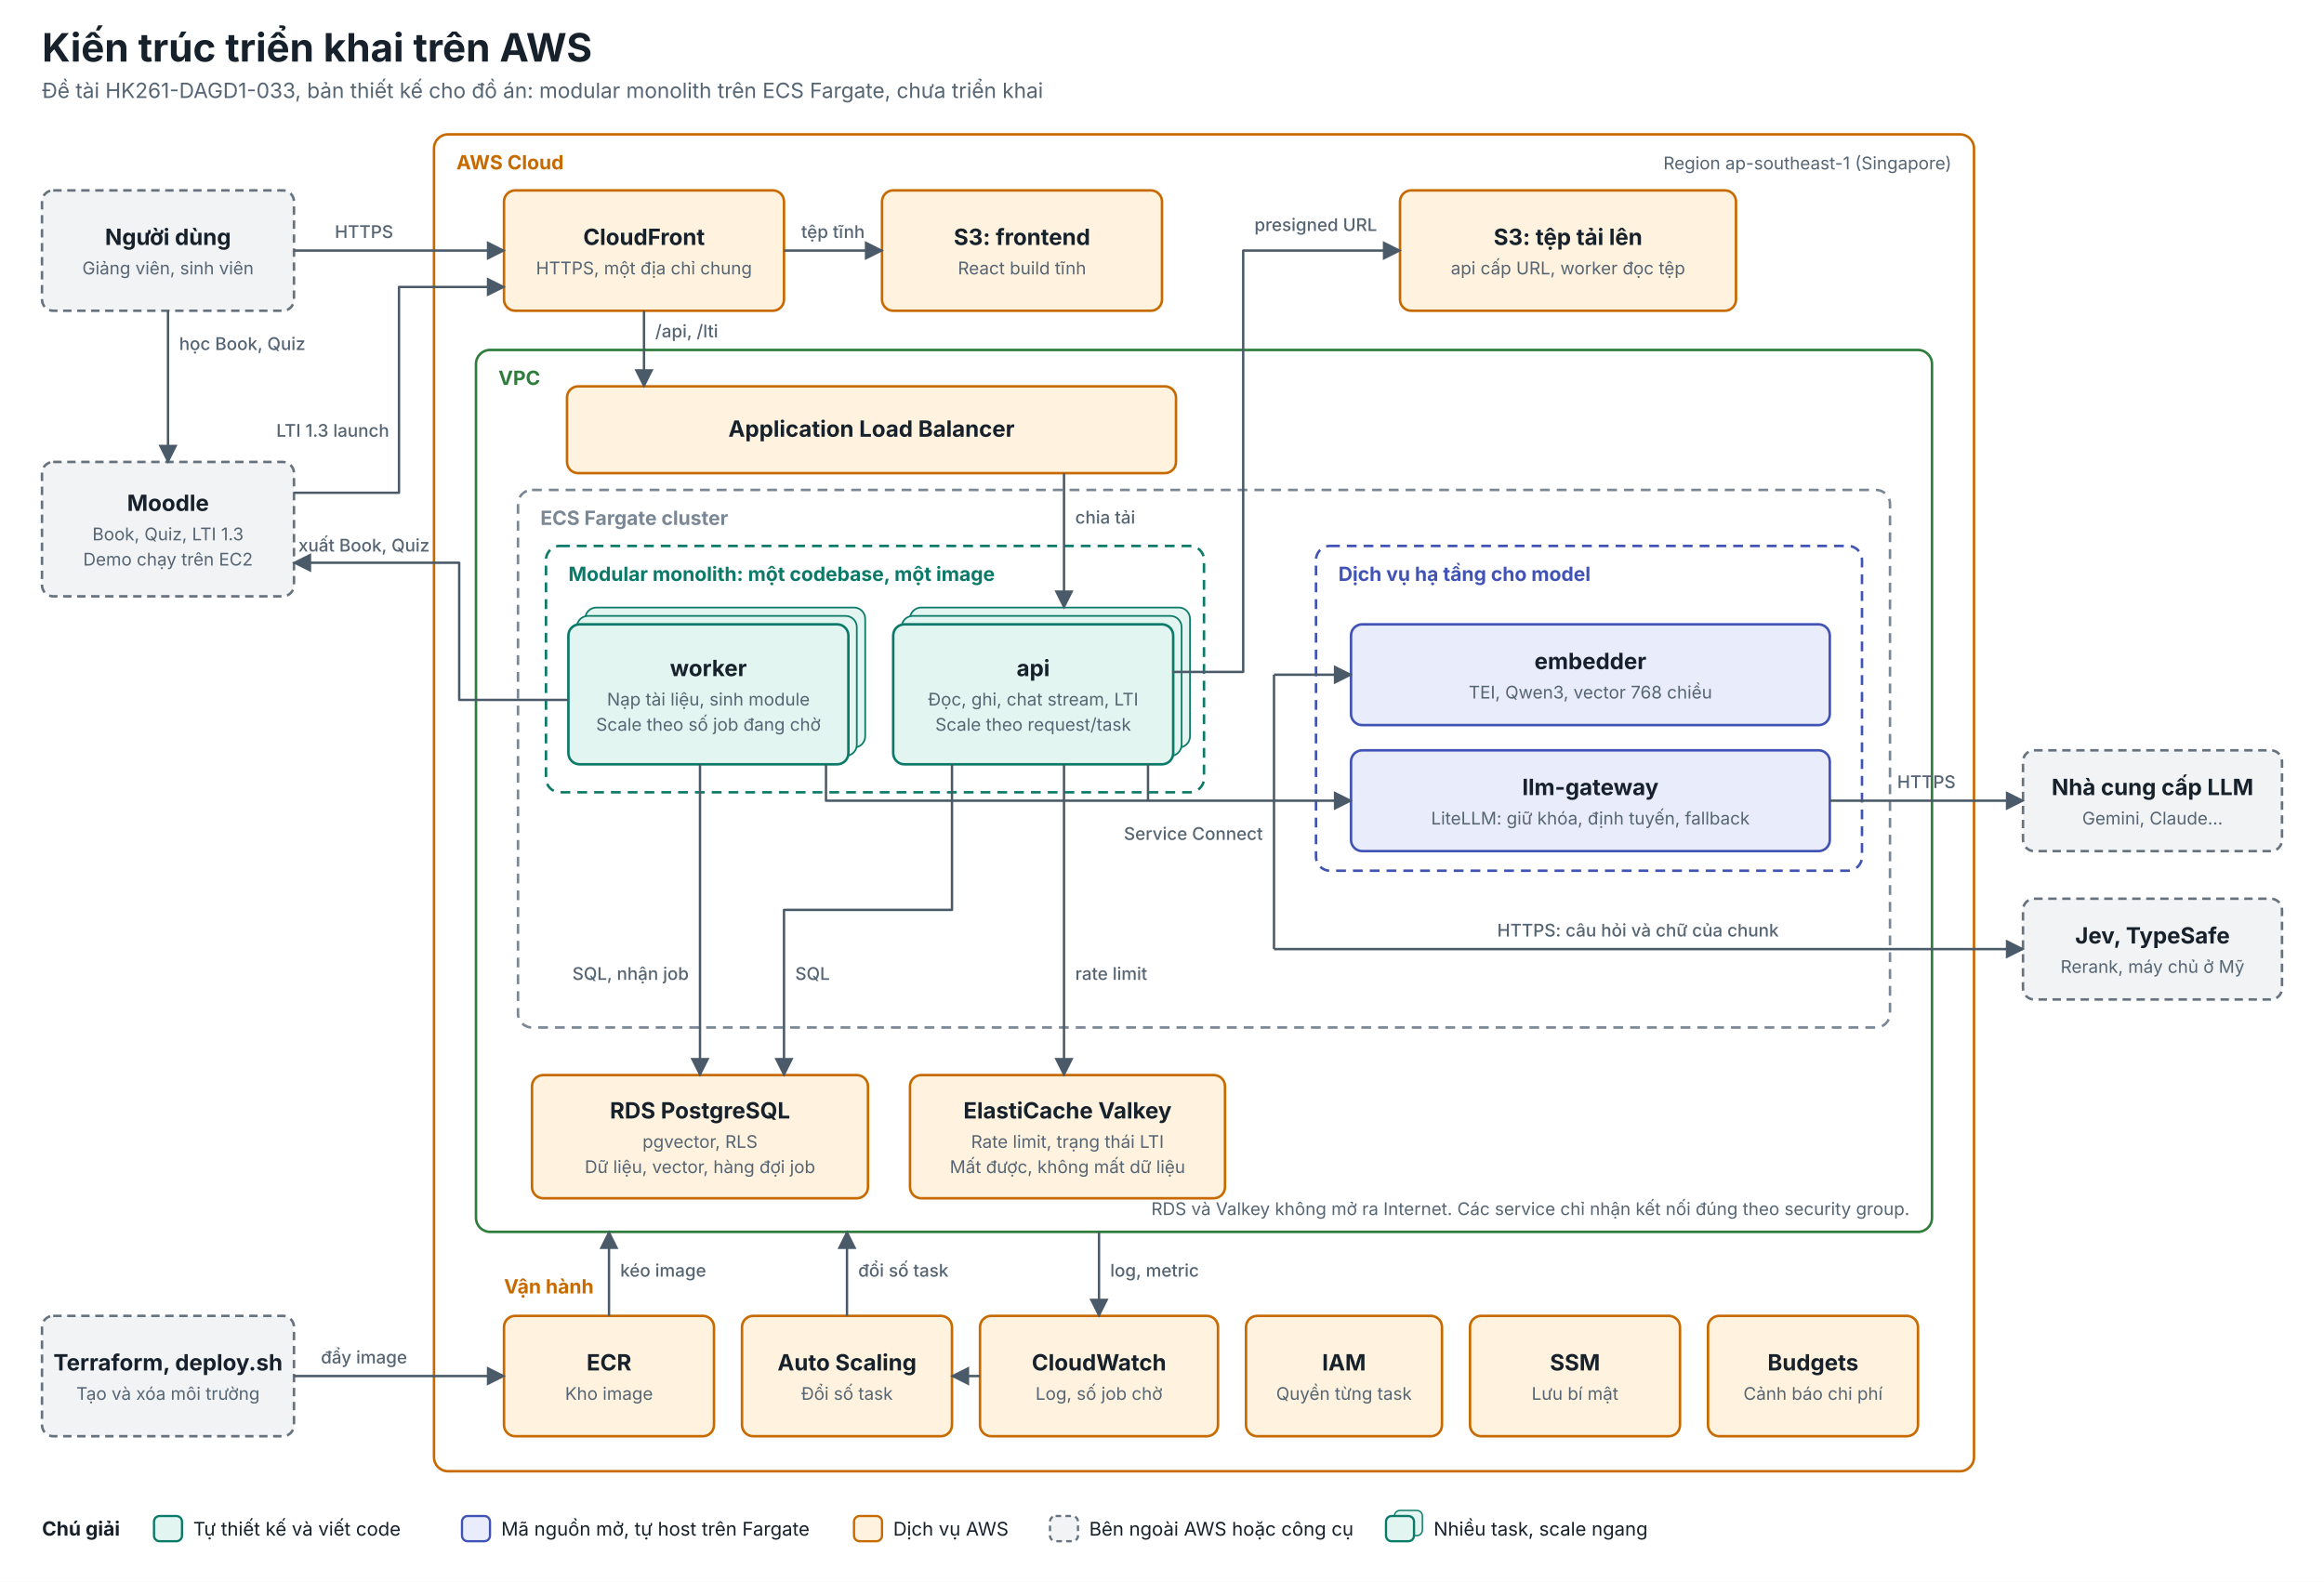
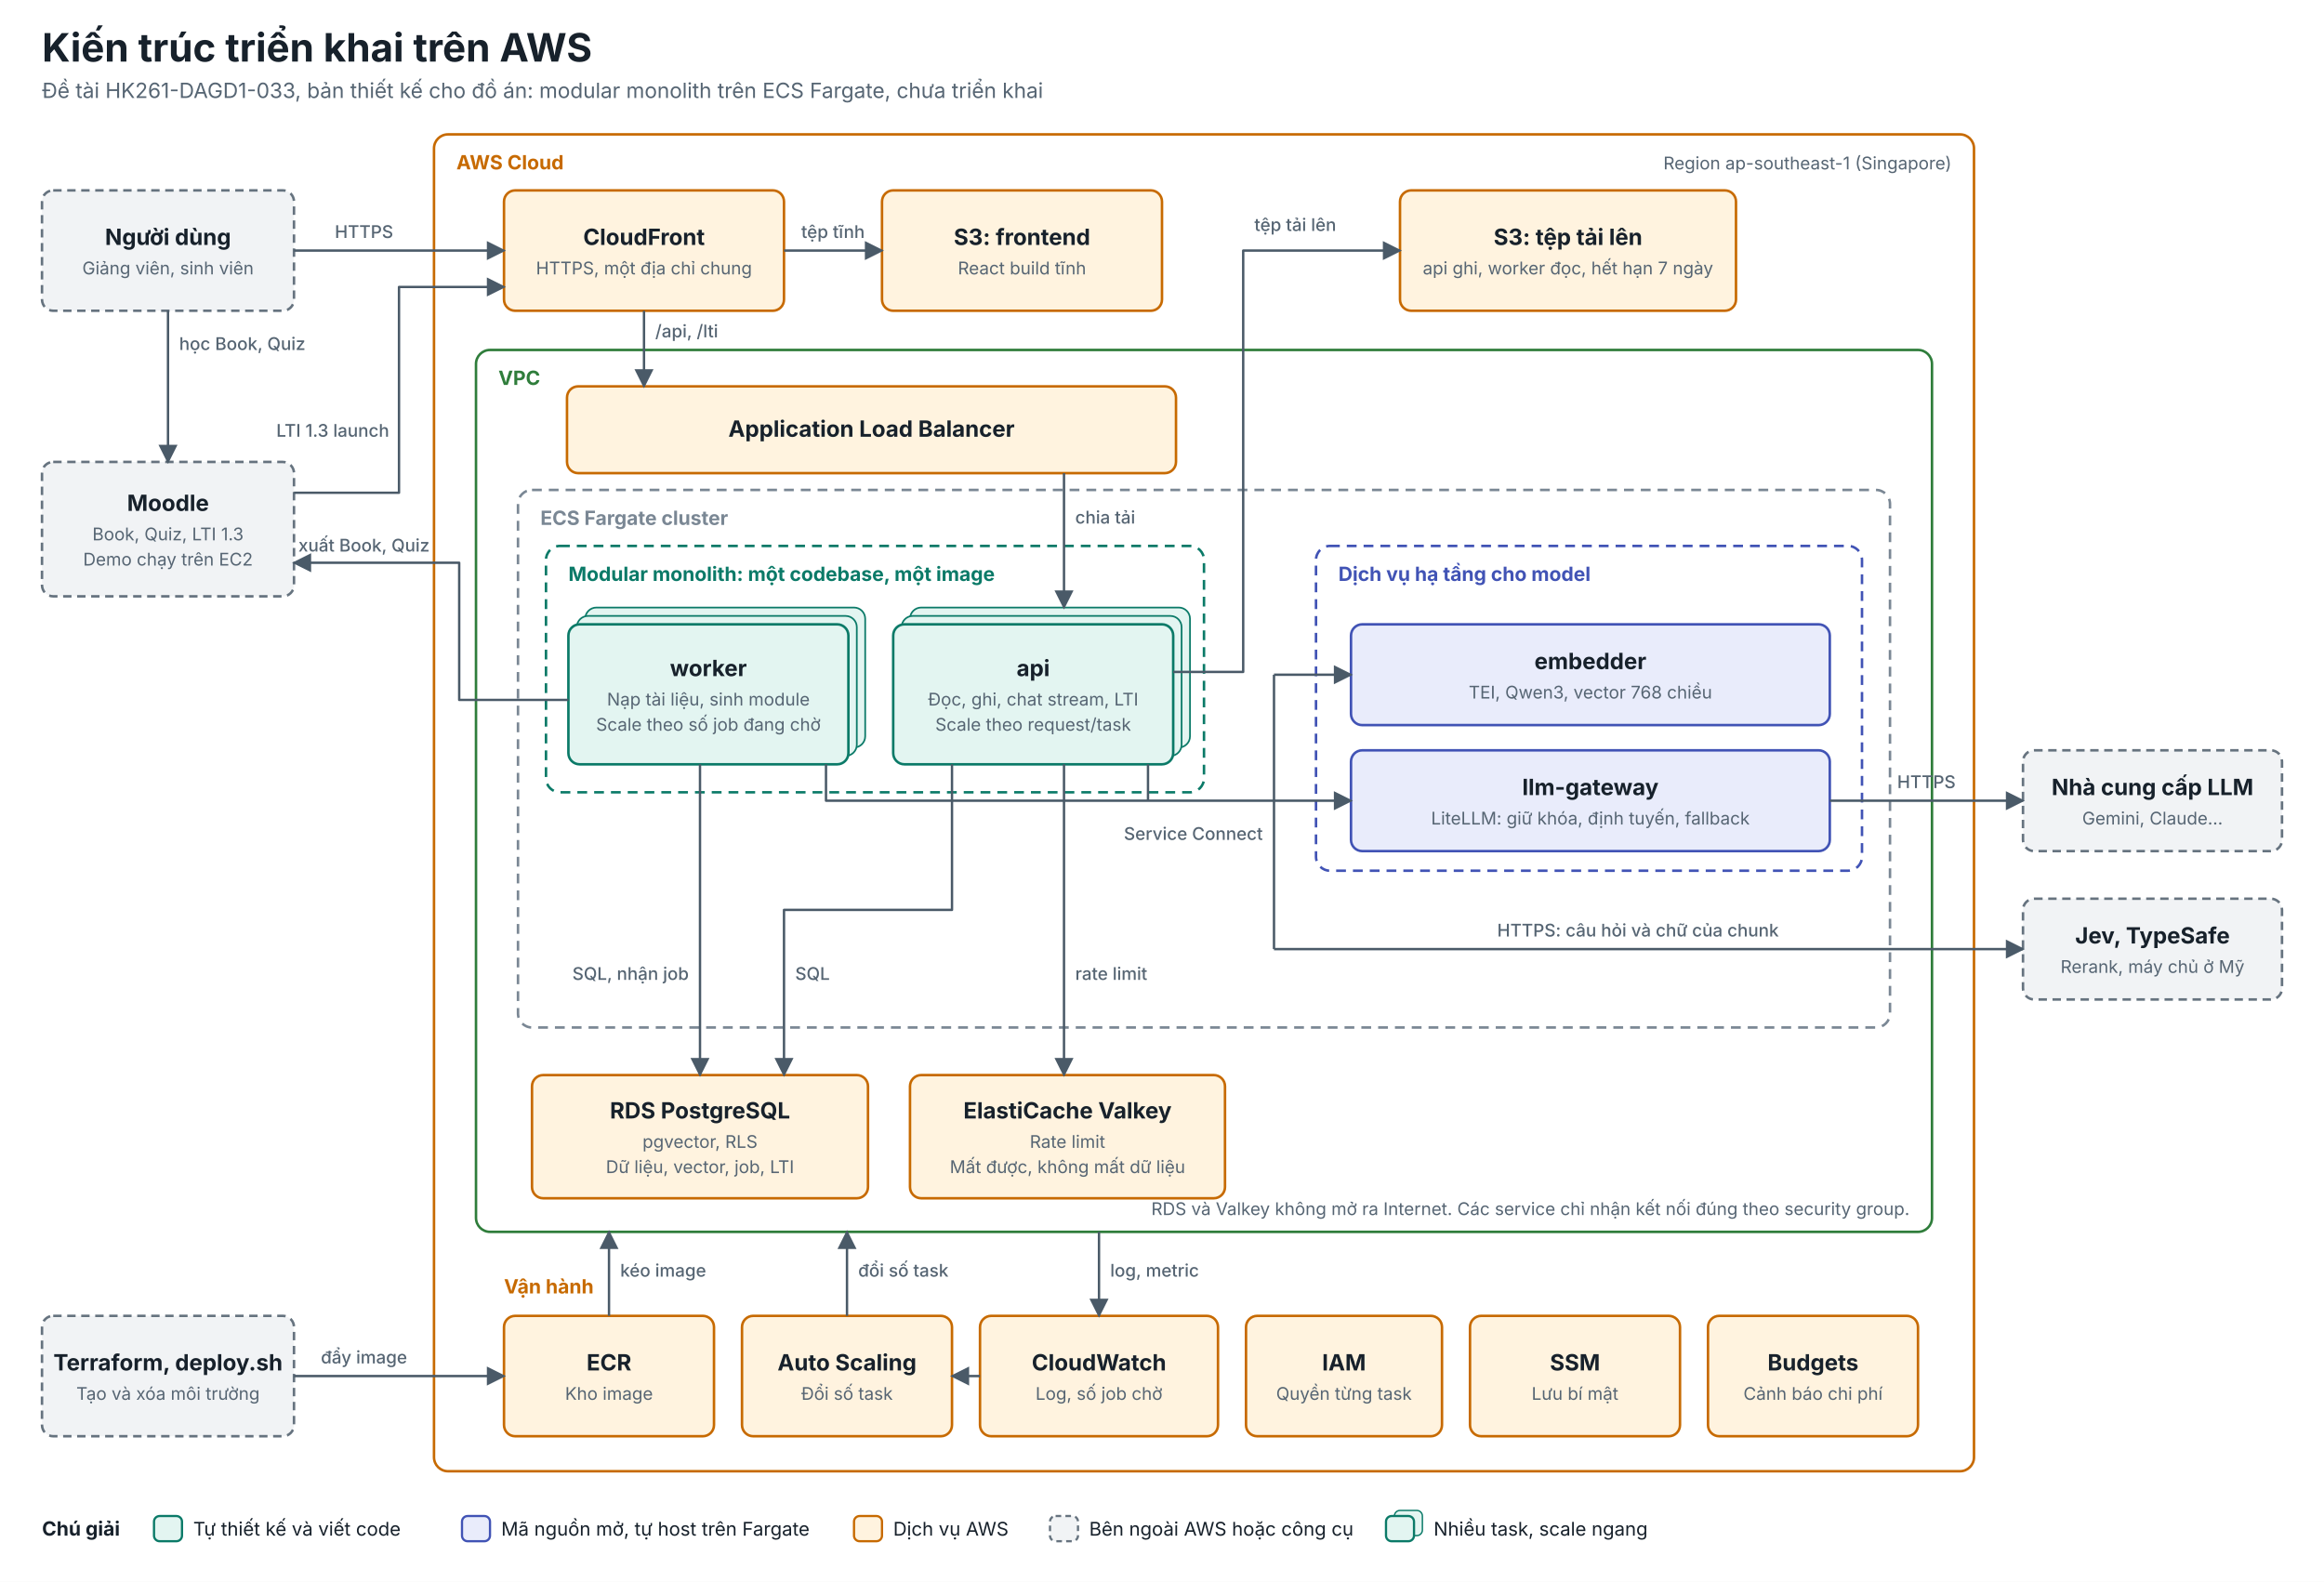
<svg xmlns="http://www.w3.org/2000/svg" viewBox="-60 0 1660 1130" width="1660" height="1130" font-family="Inter, 'Noto Sans', sans-serif">
  <defs>
    <marker id="arrow" viewBox="0 0 10 10" refX="9" refY="5" markerWidth="8" markerHeight="8" orient="auto">
      <path d="M0 0L10 5L0 10z" fill="#4a5a68" />
    </marker>
  </defs>
  <rect x="-60" width="1660" height="1130" fill="#ffffff" />
  <text x="-30" y="44" font-size="28" font-weight="700" fill="#17212b" text-anchor="start">Kiến trúc triển khai trên AWS</text>
  <text x="-30" y="70" font-size="15" font-weight="400" fill="#566573" text-anchor="start">Đề tài HK261-DAGD1-033, bản thiết kế cho đồ án: modular monolith trên ECS Fargate, chưa triển khai</text>
  <rect x="250" y="96" width="1100" height="955" rx="10" fill="none" stroke="#c76a00" stroke-width="1.8" />
  <text x="266" y="121" font-size="14" font-weight="700" fill="#c76a00" text-anchor="start">AWS Cloud</text>
  <text x="1334" y="121" font-size="12.5" font-weight="400" fill="#566573" text-anchor="end">Region ap-southeast-1 (Singapore)</text>
  <rect x="280" y="250" width="1040" height="630" rx="10" fill="none" stroke="#2f7d3b" stroke-width="1.8" />
  <text x="296" y="275" font-size="14" font-weight="700" fill="#2f7d3b" text-anchor="start">VPC</text>
  <text x="1304" y="868" font-size="12.5" font-weight="400" fill="#566573" text-anchor="end">RDS và Valkey không mở ra Internet. Các service chỉ nhận kết nối đúng theo security group.</text>
  <rect x="310" y="350" width="980" height="384" rx="10" fill="none" stroke="#7a8794" stroke-width="1.8" stroke-dasharray="7 5" />
  <text x="326" y="375" font-size="14" font-weight="700" fill="#7a8794" text-anchor="start">ECS Fargate cluster</text>
  <rect x="330" y="390" width="470" height="176" rx="10" fill="none" stroke="#0b7a68" stroke-width="1.8" stroke-dasharray="7 5" />
  <text x="346" y="415" font-size="14" font-weight="700" fill="#0b7a68" text-anchor="start">Modular monolith: một codebase, một image</text>
  <rect x="880" y="390" width="390" height="232" rx="10" fill="none" stroke="#4153b5" stroke-width="1.8" stroke-dasharray="7 5" />
  <text x="896" y="415" font-size="14" font-weight="700" fill="#4153b5" text-anchor="start">Dịch vụ hạ tầng cho model</text>
  <rect x="300" y="136" width="200" height="86" rx="8" fill="#fff3df" stroke="#c76a00" stroke-width="1.8" />
  <text x="400.0" y="175.0" font-size="16" font-weight="700" fill="#17212b" text-anchor="middle">CloudFront</text>
  <text x="400.0" y="196.0" font-size="12.5" font-weight="400" fill="#566573" text-anchor="middle">HTTPS, một địa chỉ chung</text>
  <rect x="570" y="136" width="200" height="86" rx="8" fill="#fff3df" stroke="#c76a00" stroke-width="1.8" />
  <text x="670.0" y="175.0" font-size="16" font-weight="700" fill="#17212b" text-anchor="middle">S3: frontend</text>
  <text x="670.0" y="196.0" font-size="12.5" font-weight="400" fill="#566573" text-anchor="middle">React build tĩnh</text>
  <rect x="940" y="136" width="240" height="86" rx="8" fill="#fff3df" stroke="#c76a00" stroke-width="1.8" />
  <text x="1060.0" y="175.0" font-size="16" font-weight="700" fill="#17212b" text-anchor="middle">S3: tệp tải lên</text>
-   <text x="1060.0" y="196.0" font-size="12.5" font-weight="400" fill="#566573" text-anchor="middle">api cấp URL, worker đọc tệp</text>
+   <text x="1060.0" y="196.0" font-size="12.5" font-weight="400" fill="#566573" text-anchor="middle">api ghi, worker đọc, hết hạn 7 ngày</text>
  <rect x="345" y="276" width="435" height="62" rx="8" fill="#fff3df" stroke="#c76a00" stroke-width="1.8" />
  <text x="562.5" y="312.0" font-size="16" font-weight="700" fill="#17212b" text-anchor="middle">Application Load Balancer</text>
  <rect x="358" y="434" width="200" height="100" rx="8" fill="#e3f5f1" stroke="#0b7a68" stroke-width="1.2" />
  <rect x="352" y="440" width="200" height="100" rx="8" fill="#e3f5f1" stroke="#0b7a68" stroke-width="1.2" />
  <rect x="346" y="446" width="200" height="100" rx="8" fill="#e3f5f1" stroke="#0b7a68" stroke-width="1.8" />
  <text x="446.0" y="483.0" font-size="16" font-weight="700" fill="#17212b" text-anchor="middle">worker</text>
  <text x="446.0" y="504.0" font-size="12.5" font-weight="400" fill="#566573" text-anchor="middle">Nạp tài liệu, sinh module</text>
  <text x="446.0" y="522.0" font-size="12.5" font-weight="400" fill="#566573" text-anchor="middle">Scale theo số job đang chờ</text>
  <rect x="590" y="434" width="200" height="100" rx="8" fill="#e3f5f1" stroke="#0b7a68" stroke-width="1.2" />
  <rect x="584" y="440" width="200" height="100" rx="8" fill="#e3f5f1" stroke="#0b7a68" stroke-width="1.2" />
  <rect x="578" y="446" width="200" height="100" rx="8" fill="#e3f5f1" stroke="#0b7a68" stroke-width="1.8" />
  <text x="678.0" y="483.0" font-size="16" font-weight="700" fill="#17212b" text-anchor="middle">api</text>
  <text x="678.0" y="504.0" font-size="12.5" font-weight="400" fill="#566573" text-anchor="middle">Đọc, ghi, chat stream, LTI</text>
  <text x="678.0" y="522.0" font-size="12.5" font-weight="400" fill="#566573" text-anchor="middle">Scale theo request/task</text>
  <rect x="905" y="446" width="342" height="72" rx="8" fill="#e9ecfb" stroke="#4153b5" stroke-width="1.8" />
  <text x="1076.0" y="478.0" font-size="16" font-weight="700" fill="#17212b" text-anchor="middle">embedder</text>
  <text x="1076.0" y="499.0" font-size="12.5" font-weight="400" fill="#566573" text-anchor="middle">TEI, Qwen3, vector 768 chiều</text>
  <rect x="905" y="536" width="342" height="72" rx="8" fill="#e9ecfb" stroke="#4153b5" stroke-width="1.8" />
  <text x="1076.0" y="568.0" font-size="16" font-weight="700" fill="#17212b" text-anchor="middle">llm-gateway</text>
  <text x="1076.0" y="589.0" font-size="12.5" font-weight="400" fill="#566573" text-anchor="middle">LiteLLM: giữ khóa, định tuyến, fallback</text>
  <rect x="320" y="768" width="240" height="88" rx="8" fill="#fff3df" stroke="#c76a00" stroke-width="1.8" />
  <text x="440.0" y="799.0" font-size="16" font-weight="700" fill="#17212b" text-anchor="middle">RDS PostgreSQL</text>
  <text x="440.0" y="820.0" font-size="12.5" font-weight="400" fill="#566573" text-anchor="middle">pgvector, RLS</text>
-   <text x="440.0" y="838.0" font-size="12.5" font-weight="400" fill="#566573" text-anchor="middle">Dữ liệu, vector, hàng đợi job</text>
+   <text x="440.0" y="838.0" font-size="12.5" font-weight="400" fill="#566573" text-anchor="middle">Dữ liệu, vector, job, LTI</text>
  <rect x="590" y="768" width="225" height="88" rx="8" fill="#fff3df" stroke="#c76a00" stroke-width="1.8" />
  <text x="702.5" y="799.0" font-size="16" font-weight="700" fill="#17212b" text-anchor="middle">ElastiCache Valkey</text>
-   <text x="702.5" y="820.0" font-size="12.5" font-weight="400" fill="#566573" text-anchor="middle">Rate limit, trạng thái LTI</text>
+   <text x="702.5" y="820.0" font-size="12.5" font-weight="400" fill="#566573" text-anchor="middle">Rate limit</text>
  <text x="702.5" y="838.0" font-size="12.5" font-weight="400" fill="#566573" text-anchor="middle">Mất được, không mất dữ liệu</text>
  <rect x="-30" y="136" width="180" height="86" rx="8" fill="#f1f3f5" stroke="#66737f" stroke-width="1.8" stroke-dasharray="6 4" />
  <text x="60.0" y="175.0" font-size="16" font-weight="700" fill="#17212b" text-anchor="middle">Người dùng</text>
  <text x="60.0" y="196.0" font-size="12.5" font-weight="400" fill="#566573" text-anchor="middle">Giảng viên, sinh viên</text>
  <rect x="-30" y="330" width="180" height="96" rx="8" fill="#f1f3f5" stroke="#66737f" stroke-width="1.8" stroke-dasharray="6 4" />
  <text x="60.0" y="365.0" font-size="16" font-weight="700" fill="#17212b" text-anchor="middle">Moodle</text>
  <text x="60.0" y="386.0" font-size="12.5" font-weight="400" fill="#566573" text-anchor="middle">Book, Quiz, LTI 1.3</text>
  <text x="60.0" y="404.0" font-size="12.5" font-weight="400" fill="#566573" text-anchor="middle">Demo chạy trên EC2</text>
  <rect x="1385" y="536" width="185" height="72" rx="8" fill="#f1f3f5" stroke="#66737f" stroke-width="1.8" stroke-dasharray="6 4" />
  <text x="1477.5" y="568.0" font-size="16" font-weight="700" fill="#17212b" text-anchor="middle">Nhà cung cấp LLM</text>
  <text x="1477.5" y="589.0" font-size="12.5" font-weight="400" fill="#566573" text-anchor="middle">Gemini, Claude…</text>
  <rect x="1385" y="642" width="185" height="72" rx="8" fill="#f1f3f5" stroke="#66737f" stroke-width="1.8" stroke-dasharray="6 4" />
  <text x="1477.5" y="674.0" font-size="16" font-weight="700" fill="#17212b" text-anchor="middle">Jev, TypeSafe</text>
  <text x="1477.5" y="695.0" font-size="12.5" font-weight="400" fill="#566573" text-anchor="middle">Rerank, máy chủ ở Mỹ</text>
  <rect x="-30" y="940" width="180" height="86" rx="8" fill="#f1f3f5" stroke="#66737f" stroke-width="1.8" stroke-dasharray="6 4" />
  <text x="60.0" y="979.0" font-size="16" font-weight="700" fill="#17212b" text-anchor="middle">Terraform, deploy.sh</text>
  <text x="60.0" y="1000.0" font-size="12.5" font-weight="400" fill="#566573" text-anchor="middle">Tạo và xóa môi trường</text>
  <text x="300" y="924" font-size="14" font-weight="700" fill="#c76a00" text-anchor="start">Vận hành</text>
  <rect x="300" y="940" width="150" height="86" rx="8" fill="#fff3df" stroke="#c76a00" stroke-width="1.8" />
  <text x="375.0" y="979.0" font-size="16" font-weight="700" fill="#17212b" text-anchor="middle">ECR</text>
  <text x="375.0" y="1000.0" font-size="12.5" font-weight="400" fill="#566573" text-anchor="middle">Kho image</text>
  <rect x="470" y="940" width="150" height="86" rx="8" fill="#fff3df" stroke="#c76a00" stroke-width="1.8" />
  <text x="545.0" y="979.0" font-size="16" font-weight="700" fill="#17212b" text-anchor="middle">Auto Scaling</text>
  <text x="545.0" y="1000.0" font-size="12.5" font-weight="400" fill="#566573" text-anchor="middle">Đổi số task</text>
  <rect x="640" y="940" width="170" height="86" rx="8" fill="#fff3df" stroke="#c76a00" stroke-width="1.8" />
  <text x="725.0" y="979.0" font-size="16" font-weight="700" fill="#17212b" text-anchor="middle">CloudWatch</text>
  <text x="725.0" y="1000.0" font-size="12.5" font-weight="400" fill="#566573" text-anchor="middle">Log, số job chờ</text>
  <rect x="830" y="940" width="140" height="86" rx="8" fill="#fff3df" stroke="#c76a00" stroke-width="1.8" />
  <text x="900.0" y="979.0" font-size="16" font-weight="700" fill="#17212b" text-anchor="middle">IAM</text>
  <text x="900.0" y="1000.0" font-size="12.5" font-weight="400" fill="#566573" text-anchor="middle">Quyền từng task</text>
  <rect x="990" y="940" width="150" height="86" rx="8" fill="#fff3df" stroke="#c76a00" stroke-width="1.8" />
  <text x="1065.0" y="979.0" font-size="16" font-weight="700" fill="#17212b" text-anchor="middle">SSM</text>
  <text x="1065.0" y="1000.0" font-size="12.5" font-weight="400" fill="#566573" text-anchor="middle">Lưu bí mật</text>
  <rect x="1160" y="940" width="150" height="86" rx="8" fill="#fff3df" stroke="#c76a00" stroke-width="1.8" />
  <text x="1235.0" y="979.0" font-size="16" font-weight="700" fill="#17212b" text-anchor="middle">Budgets</text>
  <text x="1235.0" y="1000.0" font-size="12.5" font-weight="400" fill="#566573" text-anchor="middle">Cảnh báo chi phí</text>
  <path d="M150 179H300" fill="none" stroke="#4a5a68" stroke-width="1.7" stroke-linejoin="round" marker-end="url(#arrow)" />
  <text x="200" y="170" font-size="12.5" font-weight="500" fill="#566573" text-anchor="middle">HTTPS</text>
  <path d="M500 179H570" fill="none" stroke="#4a5a68" stroke-width="1.7" stroke-linejoin="round" marker-end="url(#arrow)" />
  <text x="535" y="170" font-size="12.5" font-weight="500" fill="#566573" text-anchor="middle">tệp tĩnh</text>
  <path d="M400 222V276" fill="none" stroke="#4a5a68" stroke-width="1.7" stroke-linejoin="round" marker-end="url(#arrow)" />
  <text x="408" y="241" font-size="12.5" font-weight="500" fill="#566573" text-anchor="start">/api, /lti</text>
  <path d="M700 338V434" fill="none" stroke="#4a5a68" stroke-width="1.7" stroke-linejoin="round" marker-end="url(#arrow)" />
  <rect x="704" y="361" width="61.6" height="18" fill="#ffffff" />
  <text x="708" y="374" font-size="12.5" font-weight="500" fill="#566573" text-anchor="start">chia tải</text>
  <path d="M60 222V330" fill="none" stroke="#4a5a68" stroke-width="1.7" stroke-linejoin="round" marker-end="url(#arrow)" />
  <rect x="64" y="237" width="101.8" height="18" fill="#ffffff" />
  <text x="68" y="250" font-size="12.5" font-weight="500" fill="#566573" text-anchor="start">học Book, Quiz</text>
  <path d="M150 352H225V205H300" fill="none" stroke="#4a5a68" stroke-width="1.7" stroke-linejoin="round" marker-end="url(#arrow)" />
  <rect x="120.2" y="299" width="101.8" height="18" fill="#ffffff" />
  <text x="218" y="312" font-size="12.5" font-weight="500" fill="#566573" text-anchor="end">LTI 1.3 launch</text>
  <path d="M346 500H268V402H150" fill="none" stroke="#4a5a68" stroke-width="1.7" stroke-linejoin="round" marker-end="url(#arrow)" />
  <text x="200" y="394" font-size="12.5" font-weight="500" fill="#566573" text-anchor="middle">xuất Book, Quiz</text>
  <path d="M440 546V768" fill="none" stroke="#4a5a68" stroke-width="1.7" stroke-linejoin="round" marker-end="url(#arrow)" />
  <rect x="340.9" y="687" width="95.1" height="18" fill="#ffffff" />
  <text x="432" y="700" font-size="12.5" font-weight="500" fill="#566573" text-anchor="end">SQL, nhận job</text>
  <path d="M620 546V650H500V768" fill="none" stroke="#4a5a68" stroke-width="1.7" stroke-linejoin="round" marker-end="url(#arrow)" />
  <rect x="504" y="687" width="28.1" height="18" fill="#ffffff" />
  <text x="508" y="700" font-size="12.5" font-weight="500" fill="#566573" text-anchor="start">SQL</text>
  <path d="M700 546V768" fill="none" stroke="#4a5a68" stroke-width="1.7" stroke-linejoin="round" marker-end="url(#arrow)" />
  <rect x="704" y="687" width="75.0" height="18" fill="#ffffff" />
  <text x="708" y="700" font-size="12.5" font-weight="500" fill="#566573" text-anchor="start">rate limit</text>
  <path d="M530 546V572H850" fill="none" stroke="#4a5a68" stroke-width="1.7" stroke-linejoin="round" />
  <path d="M760 546V572" fill="none" stroke="#4a5a68" stroke-width="1.7" stroke-linejoin="round" />
  <path d="M850 482V678" fill="none" stroke="#4a5a68" stroke-width="1.7" stroke-linejoin="round" />
  <path d="M850 482H905" fill="none" stroke="#4a5a68" stroke-width="1.7" stroke-linejoin="round" marker-end="url(#arrow)" />
  <path d="M850 572H905" fill="none" stroke="#4a5a68" stroke-width="1.7" stroke-linejoin="round" marker-end="url(#arrow)" />
  <text x="842" y="600" font-size="12.5" font-weight="500" fill="#566573" text-anchor="end">Service Connect</text>
  <path d="M778 480H828V179H940" fill="none" stroke="#4a5a68" stroke-width="1.7" stroke-linejoin="round" marker-end="url(#arrow)" />
  <rect x="832" y="152" width="95.1" height="18" fill="#ffffff" />
-   <text x="836" y="165" font-size="12.5" font-weight="500" fill="#566573" text-anchor="start">presigned URL</text>
+   <text x="836" y="165" font-size="12.5" font-weight="500" fill="#566573" text-anchor="start">tệp tải lên</text>
  <path d="M1247 572H1385" fill="none" stroke="#4a5a68" stroke-width="1.7" stroke-linejoin="round" marker-end="url(#arrow)" />
  <text x="1316" y="563" font-size="12.5" font-weight="500" fill="#566573" text-anchor="middle">HTTPS</text>
  <path d="M850 678H1385" fill="none" stroke="#4a5a68" stroke-width="1.7" stroke-linejoin="round" marker-end="url(#arrow)" />
  <text x="1110" y="669" font-size="12.5" font-weight="500" fill="#566573" text-anchor="middle">HTTPS: câu hỏi và chữ của chunk</text>
  <path d="M375 940V880" fill="none" stroke="#4a5a68" stroke-width="1.7" stroke-linejoin="round" marker-end="url(#arrow)" />
  <rect x="379" y="899" width="68.3" height="18" fill="#ffffff" />
  <text x="383" y="912" font-size="12.5" font-weight="500" fill="#566573" text-anchor="start">kéo image</text>
  <path d="M545 940V880" fill="none" stroke="#4a5a68" stroke-width="1.7" stroke-linejoin="round" marker-end="url(#arrow)" />
  <rect x="549" y="899" width="81.7" height="18" fill="#ffffff" />
  <text x="553" y="912" font-size="12.5" font-weight="500" fill="#566573" text-anchor="start">đổi số task</text>
  <path d="M725 880V940" fill="none" stroke="#4a5a68" stroke-width="1.7" stroke-linejoin="round" marker-end="url(#arrow)" />
  <rect x="729" y="899" width="81.7" height="18" fill="#ffffff" />
  <text x="733" y="912" font-size="12.5" font-weight="500" fill="#566573" text-anchor="start">log, metric</text>
  <path d="M640 983H620" fill="none" stroke="#4a5a68" stroke-width="1.7" stroke-linejoin="round" marker-end="url(#arrow)" />
  <path d="M150 983H300" fill="none" stroke="#4a5a68" stroke-width="1.7" stroke-linejoin="round" marker-end="url(#arrow)" />
  <text x="200" y="974" font-size="12.5" font-weight="500" fill="#566573" text-anchor="middle">đẩy image</text>
  <text x="-30" y="1097" font-size="14" font-weight="700" fill="#17212b" text-anchor="start">Chú giải</text>
  <rect x="50" y="1083" width="20" height="18" rx="4" fill="#e3f5f1" stroke="#0b7a68" stroke-width="1.6" />
  <text x="78" y="1097" font-size="13.5" font-weight="400" fill="#17212b" text-anchor="start">Tự thiết kế và viết code</text>
  <rect x="270" y="1083" width="20" height="18" rx="4" fill="#e9ecfb" stroke="#4153b5" stroke-width="1.6" />
  <text x="298" y="1097" font-size="13.5" font-weight="400" fill="#17212b" text-anchor="start">Mã nguồn mở, tự host trên Fargate</text>
  <rect x="550" y="1083" width="20" height="18" rx="4" fill="#fff3df" stroke="#c76a00" stroke-width="1.6" />
  <text x="578" y="1097" font-size="13.5" font-weight="400" fill="#17212b" text-anchor="start">Dịch vụ AWS</text>
  <rect x="690" y="1083" width="20" height="18" rx="4" fill="#f1f3f5" stroke="#66737f" stroke-width="1.6" stroke-dasharray="4 3" />
  <text x="718" y="1097" font-size="13.5" font-weight="400" fill="#17212b" text-anchor="start">Bên ngoài AWS hoặc công cụ</text>
  <rect x="936" y="1079" width="20" height="18" rx="4" fill="#e3f5f1" stroke="#0b7a68" stroke-width="1" />
  <rect x="930" y="1083" width="20" height="18" rx="4" fill="#e3f5f1" stroke="#0b7a68" stroke-width="1.6" />
  <text x="964" y="1097" font-size="13.5" font-weight="400" fill="#17212b" text-anchor="start">Nhiều task, scale ngang</text>
</svg>
